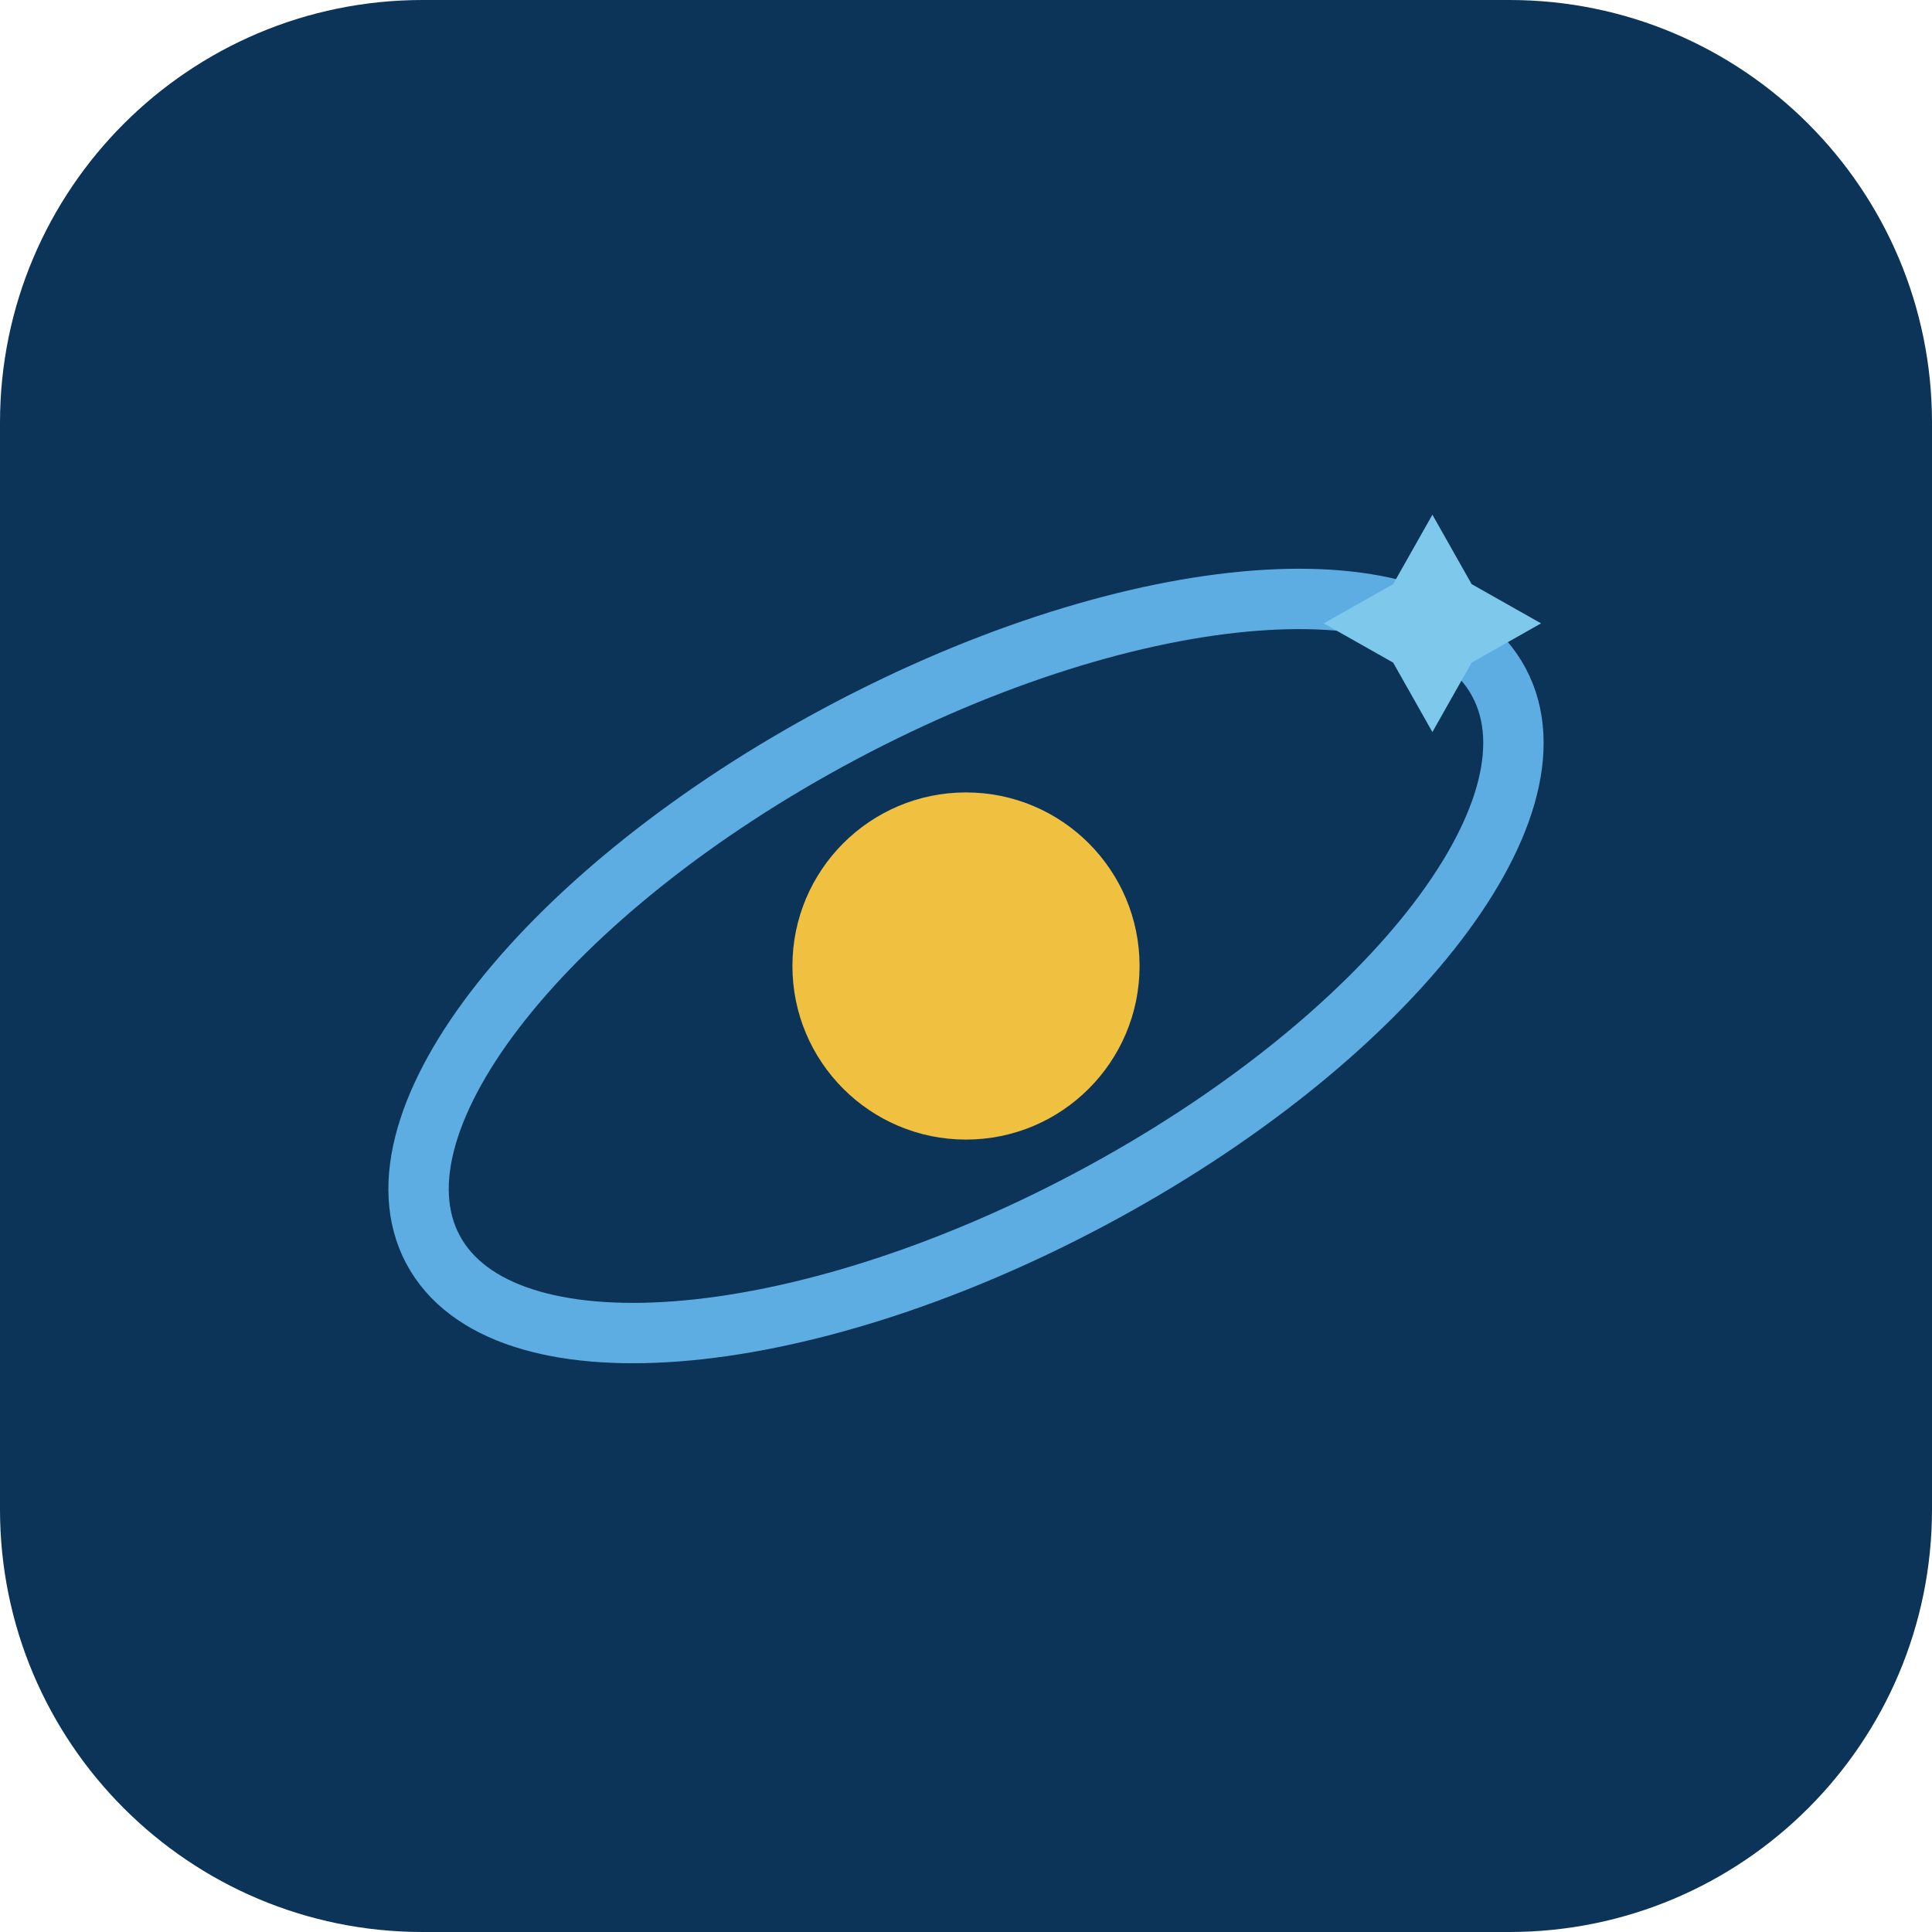
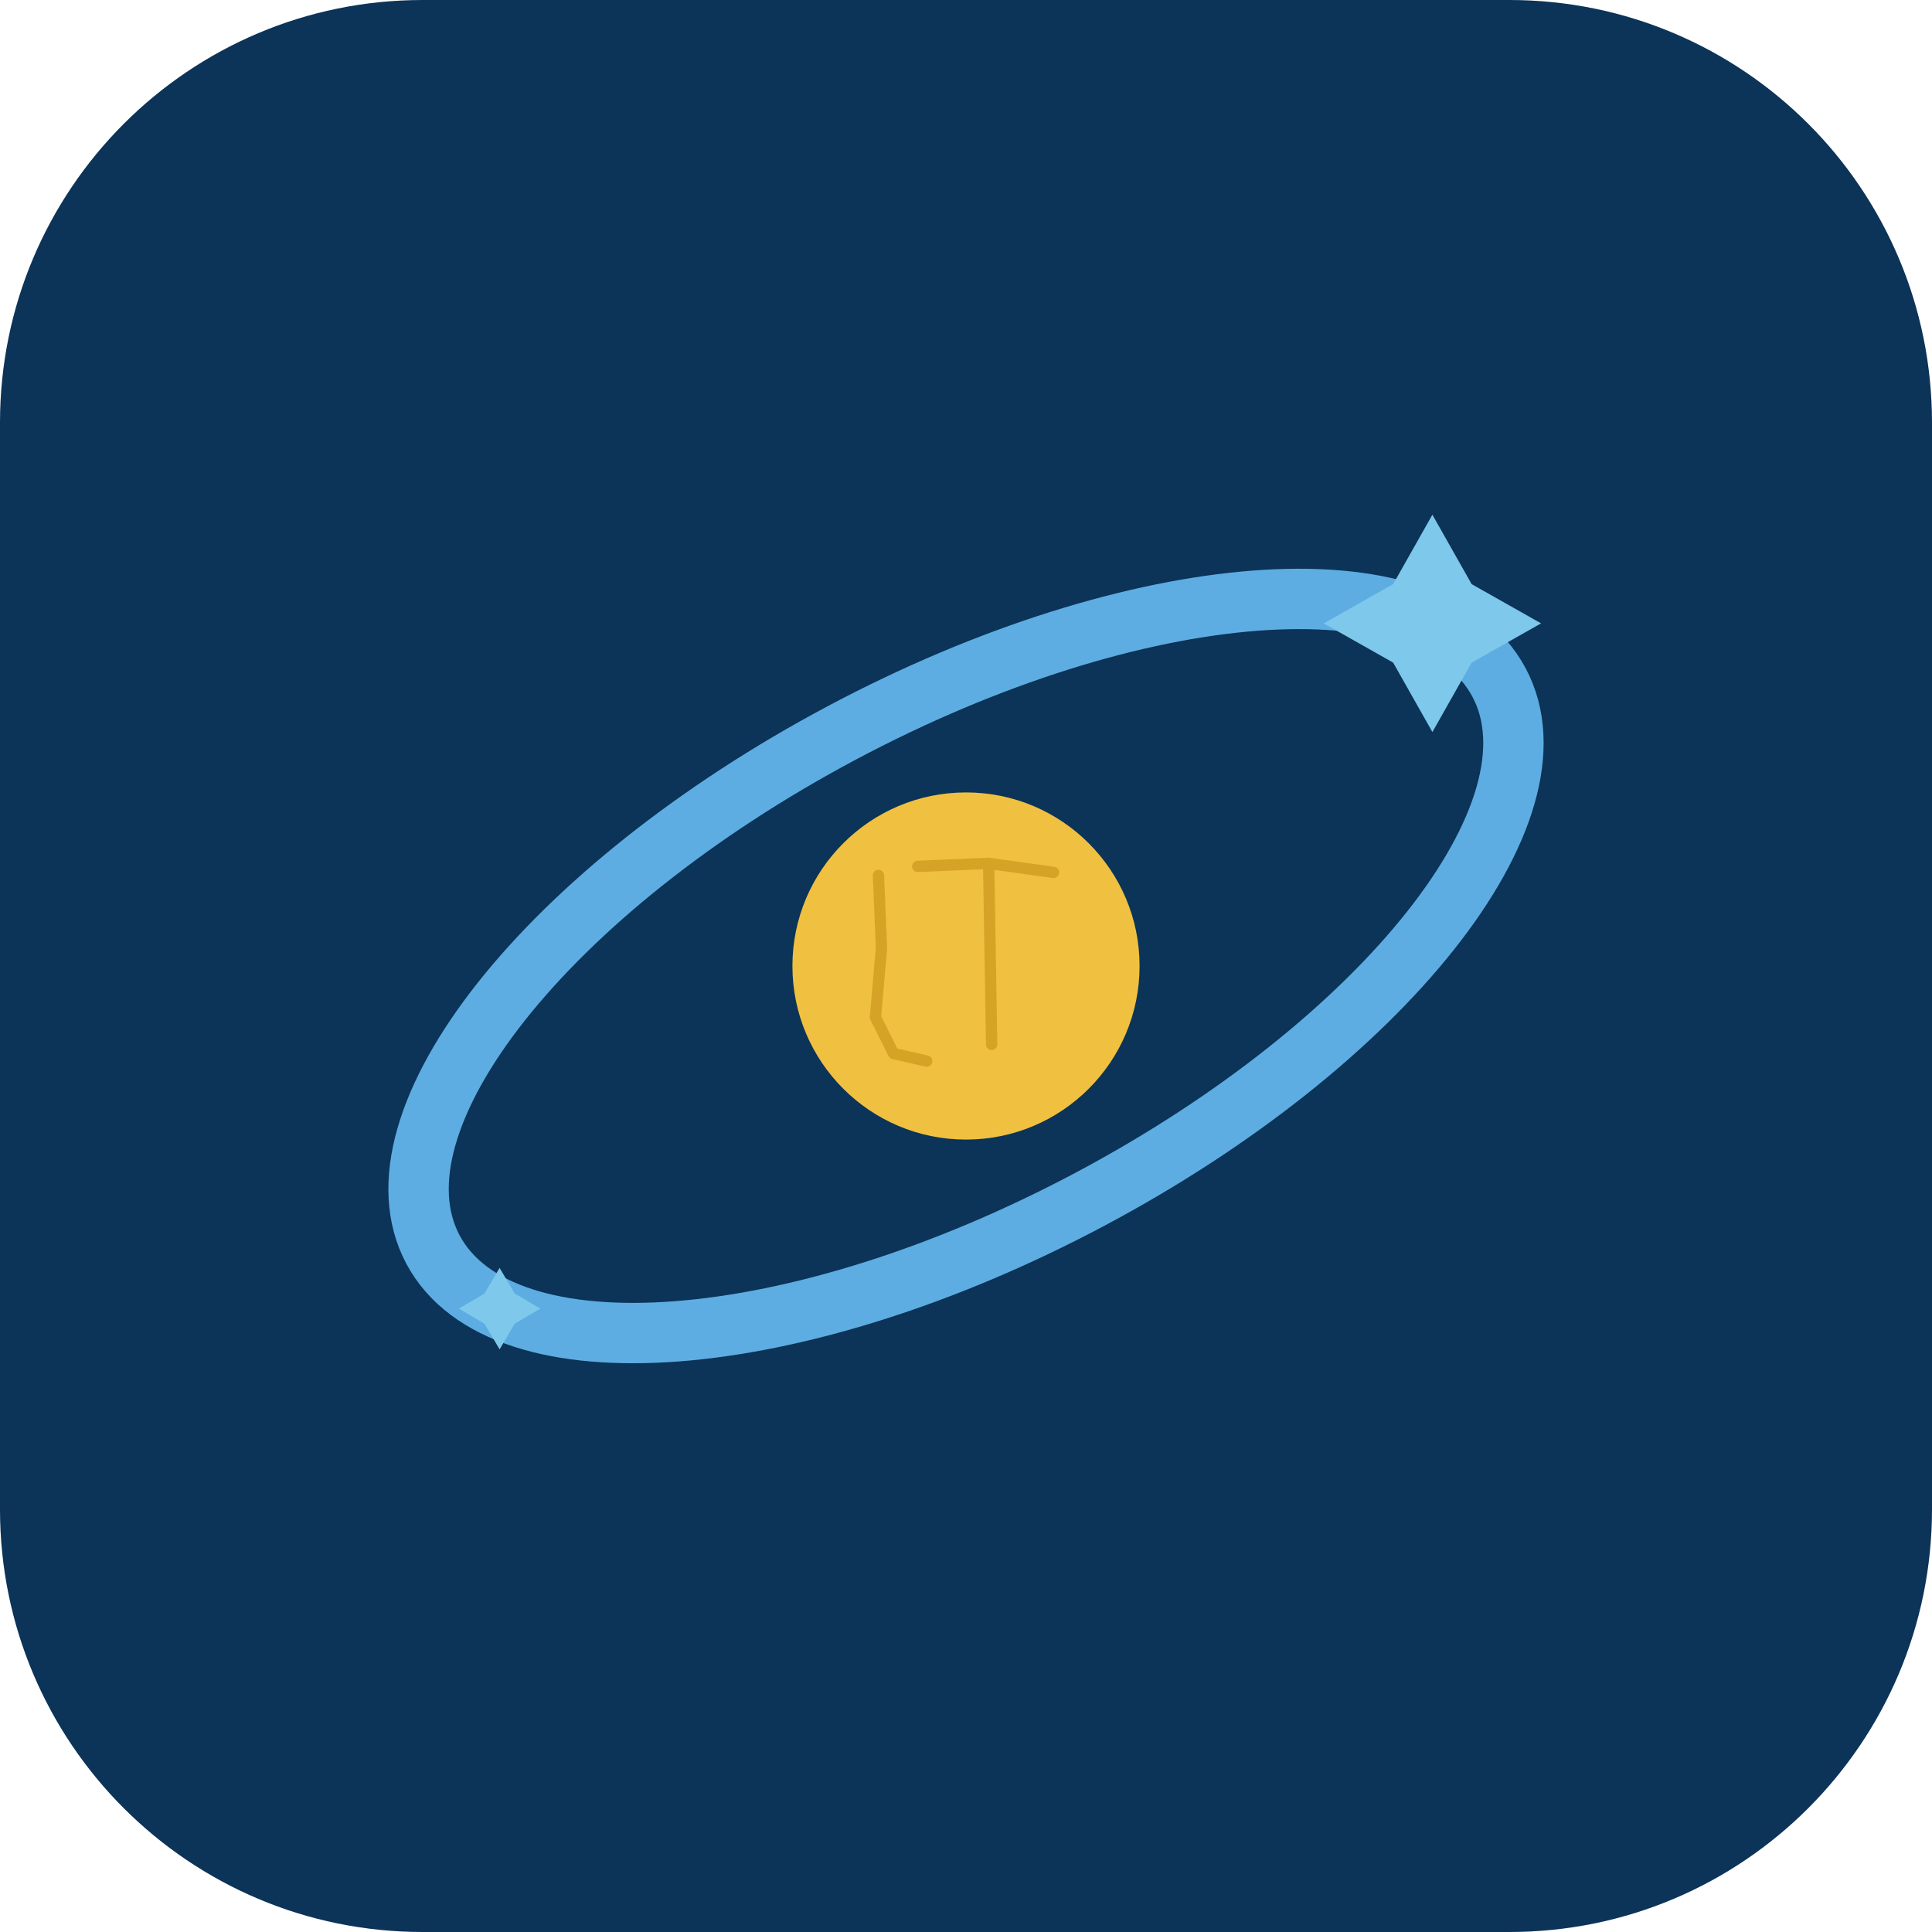
<svg xmlns="http://www.w3.org/2000/svg" viewBox="0 0 128 128" role="img" aria-label="JosspaTech">
  <rect width="128" height="128" rx="28" fill="#0C3358" />
  <circle cx="64" cy="64" r="11.5" fill="#F0C040" />
+   <path d="M58.2,58.0 58.4,62.8 58.0,67.4 59.2,69.8 61.4,70.3" stroke="#B8860B" stroke-width="0.75" fill="none" stroke-linecap="round" stroke-linejoin="round" opacity="0.48" />
+   <path d="M60.8,57.4 65.5,57.2 69.8,57.8 M65.5,57.2 65.7,69.2" stroke="#B8860B" stroke-width="0.75" fill="none" stroke-linecap="round" stroke-linejoin="round" opacity="0.48" />
  <ellipse cx="64" cy="64" rx="40" ry="17.5" fill="none" stroke="#5DADE2" stroke-width="4" transform="rotate(-28 64 64)" />
  <path d="M94.9,34.1 97.5,38.7 102.1,41.3 97.5,43.9 94.9,48.5 92.3,43.9 87.7,41.3 92.3,38.7 Z" fill="#7EC8EB" />
+   <path d="M33.1,84.0 34.1,85.7 35.8,86.7 34.1,87.7 33.1,89.4 32.1,87.7 30.4,86.7 32.1,85.7 Z" fill="#7EC8EB" />
</svg>
